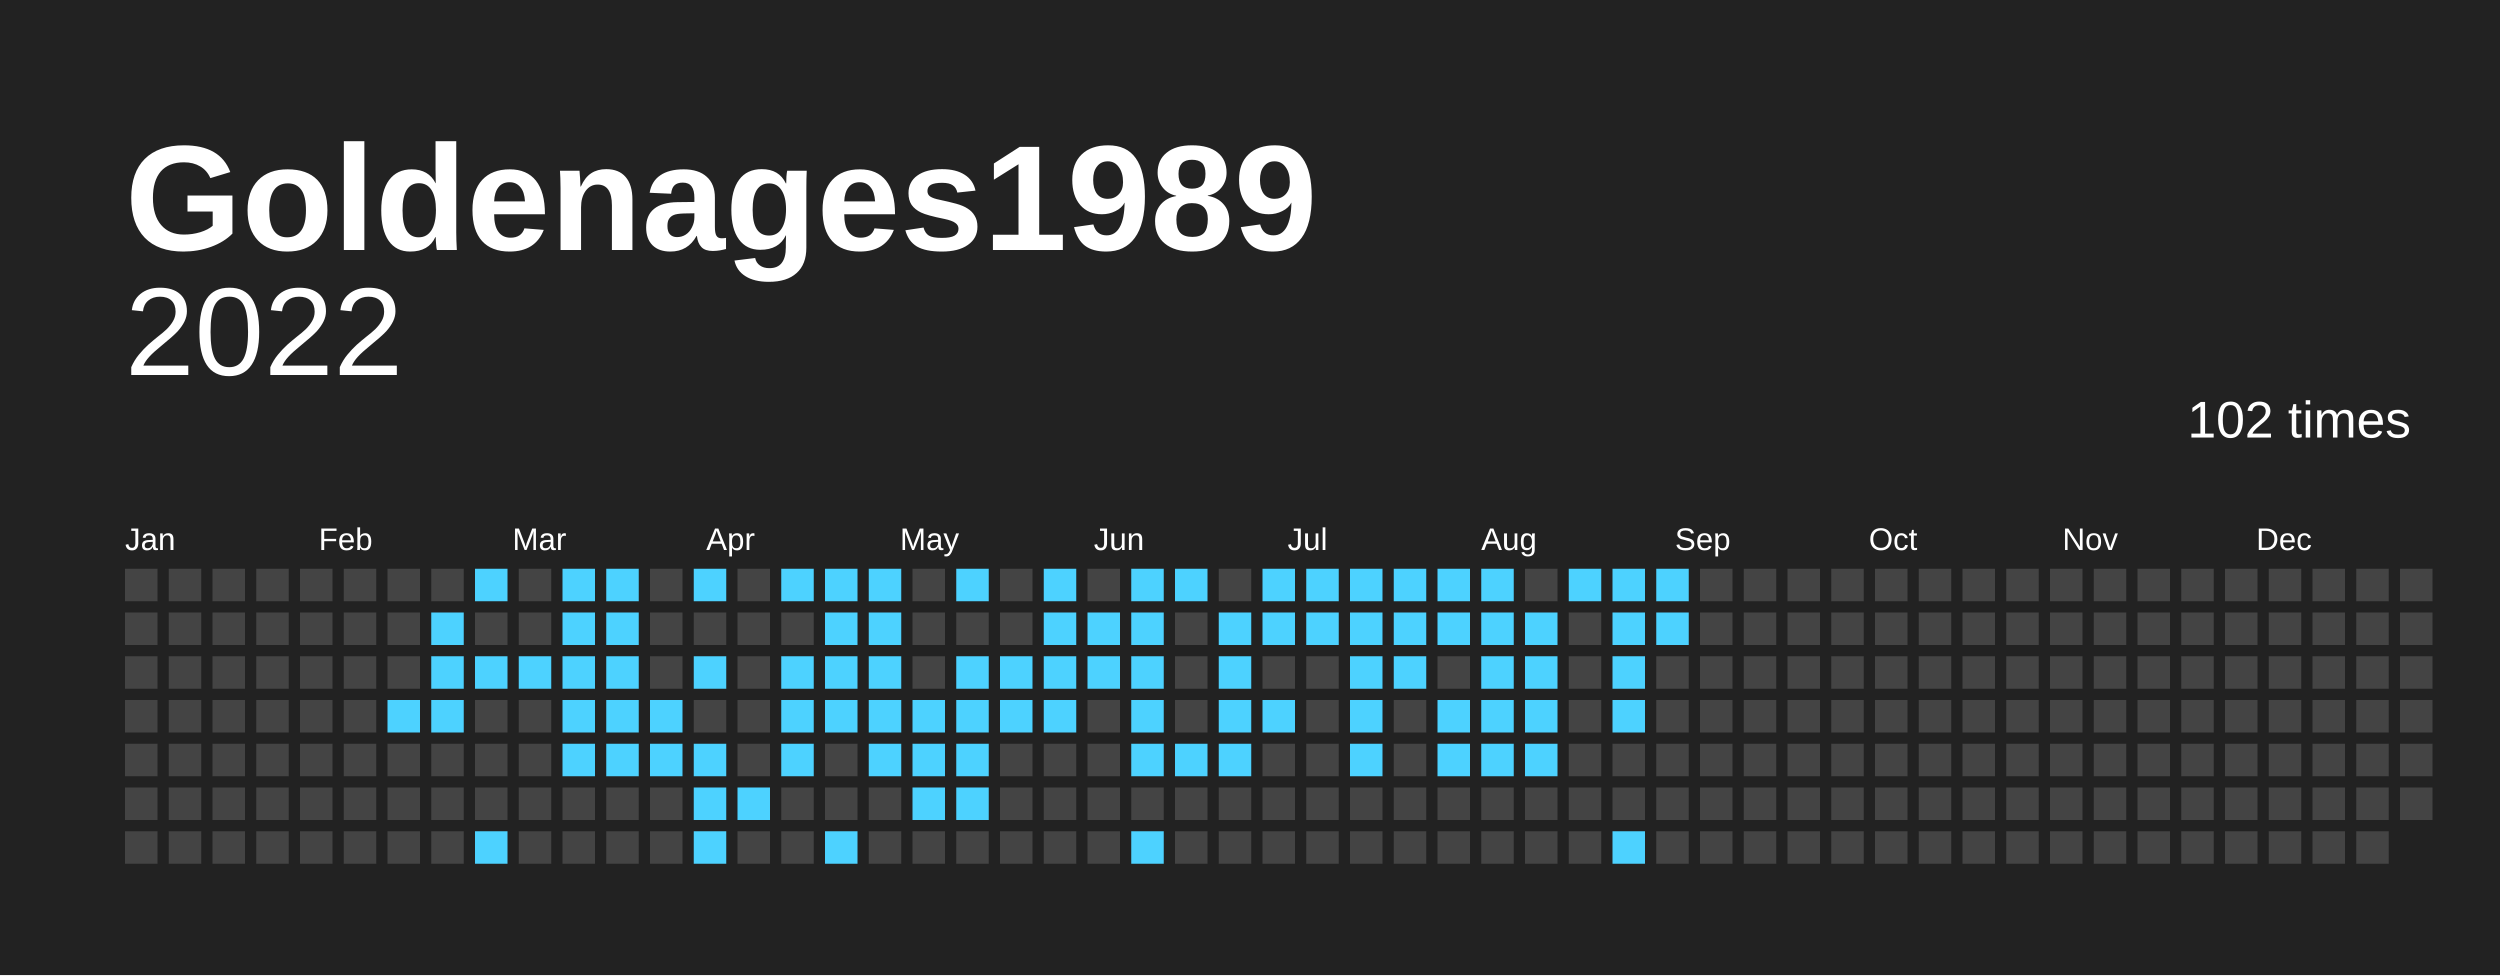
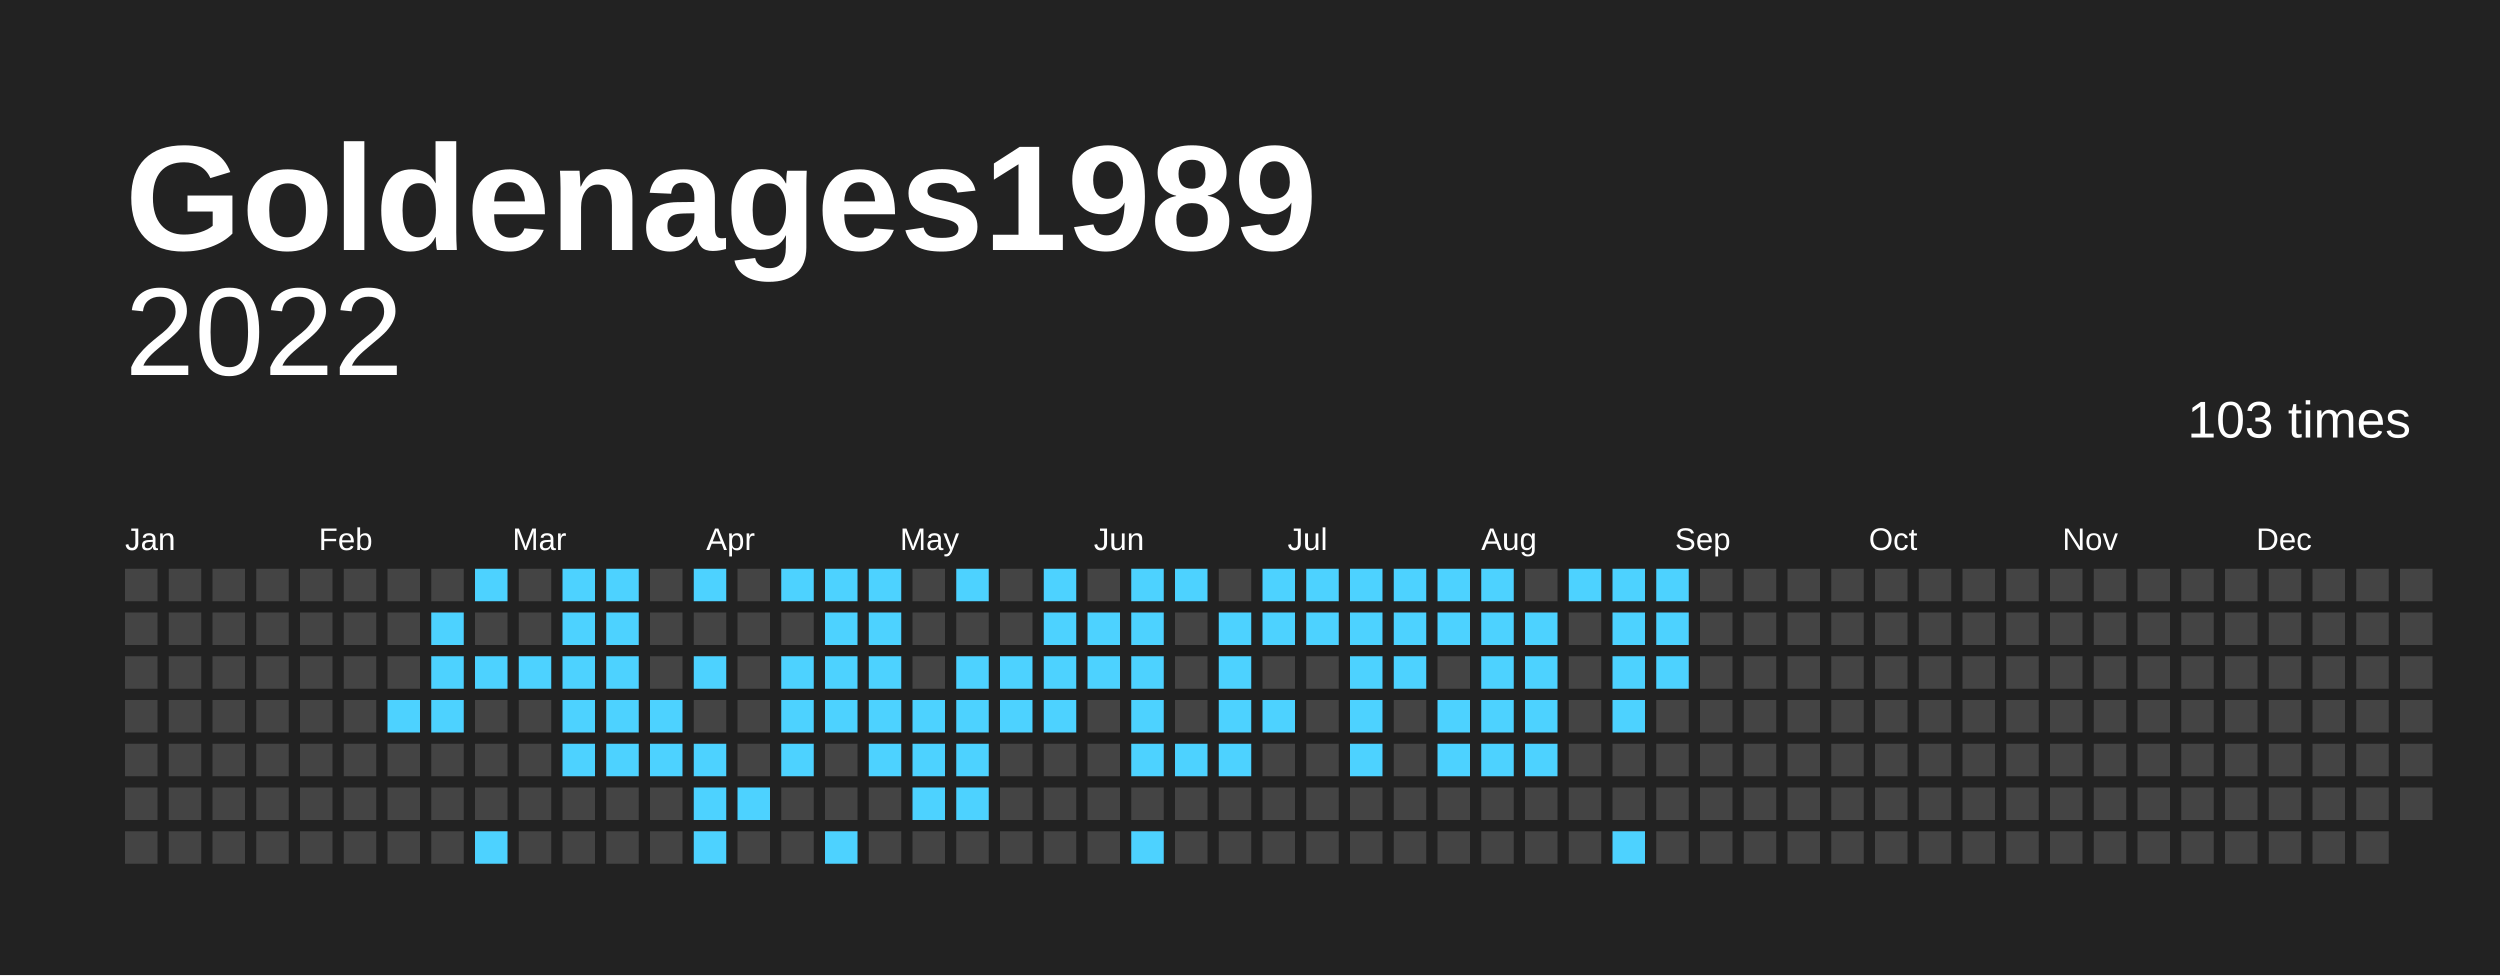
<svg xmlns="http://www.w3.org/2000/svg" baseProfile="full" height="78mm" version="1.1" viewBox="0,0,200,78" width="200mm">
  <defs />
  <rect fill="#222222" height="78" width="200" x="0" y="0" />
  <text fill="#FFFFFF" style="font-size:12px; font-family:Arial; font-weight:bold;" x="10" y="20">Goldenages1989</text>
  <text alignment-baseline="hanging" fill="#FFFFFF" style="font-size:10.0px; font-family:Arial;" x="10" y="30">2022</text>
-   <text alignment-baseline="hanging" fill="#FFFFFF" style="font-size:4.125px; font-family:Arial;" x="175" y="35">102 times</text>
+   <text alignment-baseline="hanging" fill="#FFFFFF" style="font-size:4.125px; font-family:Arial;" x="175" y="35">103 times</text>
  <text fill="#FFFFFF" style="font-size:2.5px; font-family:Arial" x="10.0" y="44">Jan</text>
  <text fill="#FFFFFF" style="font-size:2.5px; font-family:Arial" x="25.5" y="44">Feb</text>
  <text fill="#FFFFFF" style="font-size:2.5px; font-family:Arial" x="41.0" y="44">Mar</text>
  <text fill="#FFFFFF" style="font-size:2.5px; font-family:Arial" x="56.5" y="44">Apr</text>
  <text fill="#FFFFFF" style="font-size:2.5px; font-family:Arial" x="72.0" y="44">May</text>
  <text fill="#FFFFFF" style="font-size:2.5px; font-family:Arial" x="87.5" y="44">Jun</text>
  <text fill="#FFFFFF" style="font-size:2.5px; font-family:Arial" x="103.0" y="44">Jul</text>
  <text fill="#FFFFFF" style="font-size:2.5px; font-family:Arial" x="118.5" y="44">Aug</text>
  <text fill="#FFFFFF" style="font-size:2.5px; font-family:Arial" x="134.0" y="44">Sep</text>
  <text fill="#FFFFFF" style="font-size:2.5px; font-family:Arial" x="149.5" y="44">Oct</text>
  <text fill="#FFFFFF" style="font-size:2.5px; font-family:Arial" x="165.0" y="44">Nov</text>
  <text fill="#FFFFFF" style="font-size:2.5px; font-family:Arial" x="180.5" y="44">Dec</text>
  <rect fill="#444444" height="2.6" width="2.6" x="10.0" y="45.5" />
  <rect fill="#444444" height="2.6" width="2.6" x="10.0" y="49.0" />
  <rect fill="#444444" height="2.6" width="2.6" x="10.0" y="52.5" />
  <rect fill="#444444" height="2.6" width="2.6" x="10.0" y="56.0" />
  <rect fill="#444444" height="2.6" width="2.6" x="10.0" y="59.5" />
  <rect fill="#444444" height="2.6" width="2.6" x="10.0" y="63.0" />
  <rect fill="#444444" height="2.6" width="2.6" x="10.0" y="66.5" />
  <rect fill="#444444" height="2.6" width="2.6" x="13.5" y="45.5" />
  <rect fill="#444444" height="2.6" width="2.6" x="13.5" y="49.0" />
  <rect fill="#444444" height="2.6" width="2.6" x="13.5" y="52.5" />
  <rect fill="#444444" height="2.6" width="2.6" x="13.5" y="56.0" />
  <rect fill="#444444" height="2.6" width="2.6" x="13.5" y="59.5" />
  <rect fill="#444444" height="2.6" width="2.6" x="13.5" y="63.0" />
  <rect fill="#444444" height="2.6" width="2.6" x="13.5" y="66.5" />
  <rect fill="#444444" height="2.6" width="2.6" x="17.0" y="45.5" />
  <rect fill="#444444" height="2.6" width="2.6" x="17.0" y="49.0" />
  <rect fill="#444444" height="2.6" width="2.6" x="17.0" y="52.5" />
  <rect fill="#444444" height="2.6" width="2.6" x="17.0" y="56.0" />
  <rect fill="#444444" height="2.6" width="2.6" x="17.0" y="59.5" />
  <rect fill="#444444" height="2.6" width="2.6" x="17.0" y="63.0" />
  <rect fill="#444444" height="2.6" width="2.6" x="17.0" y="66.5" />
  <rect fill="#444444" height="2.6" width="2.6" x="20.5" y="45.5" />
  <rect fill="#444444" height="2.6" width="2.6" x="20.5" y="49.0" />
  <rect fill="#444444" height="2.6" width="2.6" x="20.5" y="52.5" />
  <rect fill="#444444" height="2.6" width="2.6" x="20.5" y="56.0" />
  <rect fill="#444444" height="2.6" width="2.6" x="20.5" y="59.5" />
  <rect fill="#444444" height="2.6" width="2.6" x="20.5" y="63.0" />
  <rect fill="#444444" height="2.6" width="2.6" x="20.5" y="66.5" />
  <rect fill="#444444" height="2.6" width="2.6" x="24.0" y="45.5" />
  <rect fill="#444444" height="2.6" width="2.6" x="24.0" y="49.0" />
  <rect fill="#444444" height="2.6" width="2.6" x="24.0" y="52.5" />
  <rect fill="#444444" height="2.6" width="2.6" x="24.0" y="56.0" />
  <rect fill="#444444" height="2.6" width="2.6" x="24.0" y="59.5" />
  <rect fill="#444444" height="2.6" width="2.6" x="24.0" y="63.0" />
  <rect fill="#444444" height="2.6" width="2.6" x="24.0" y="66.5" />
  <rect fill="#444444" height="2.6" width="2.6" x="27.5" y="45.5" />
  <rect fill="#444444" height="2.6" width="2.6" x="27.5" y="49.0" />
  <rect fill="#444444" height="2.6" width="2.6" x="27.5" y="52.5" />
  <rect fill="#444444" height="2.6" width="2.6" x="27.5" y="56.0" />
  <rect fill="#444444" height="2.6" width="2.6" x="27.5" y="59.5" />
  <rect fill="#444444" height="2.6" width="2.6" x="27.5" y="63.0" />
  <rect fill="#444444" height="2.6" width="2.6" x="27.5" y="66.5" />
  <rect fill="#444444" height="2.6" width="2.6" x="31.0" y="45.5" />
  <rect fill="#444444" height="2.6" width="2.6" x="31.0" y="49.0" />
  <rect fill="#444444" height="2.6" width="2.6" x="31.0" y="52.5" />
  <rect fill="#4DD2FF" height="2.6" width="2.6" x="31.0" y="56.0" />
  <rect fill="#444444" height="2.6" width="2.6" x="31.0" y="59.5" />
  <rect fill="#444444" height="2.6" width="2.6" x="31.0" y="63.0" />
  <rect fill="#444444" height="2.6" width="2.6" x="31.0" y="66.5" />
  <rect fill="#444444" height="2.6" width="2.6" x="34.5" y="45.5" />
  <rect fill="#4DD2FF" height="2.6" width="2.6" x="34.5" y="49.0" />
  <rect fill="#4DD2FF" height="2.6" width="2.6" x="34.5" y="52.5" />
  <rect fill="#4DD2FF" height="2.6" width="2.6" x="34.5" y="56.0" />
  <rect fill="#444444" height="2.6" width="2.6" x="34.5" y="59.5" />
  <rect fill="#444444" height="2.6" width="2.6" x="34.5" y="63.0" />
  <rect fill="#444444" height="2.6" width="2.6" x="34.5" y="66.5" />
  <rect fill="#4DD2FF" height="2.6" width="2.6" x="38.0" y="45.5" />
  <rect fill="#444444" height="2.6" width="2.6" x="38.0" y="49.0" />
  <rect fill="#4DD2FF" height="2.6" width="2.6" x="38.0" y="52.5" />
  <rect fill="#444444" height="2.6" width="2.6" x="38.0" y="56.0" />
  <rect fill="#444444" height="2.6" width="2.6" x="38.0" y="59.5" />
  <rect fill="#444444" height="2.6" width="2.6" x="38.0" y="63.0" />
  <rect fill="#4DD2FF" height="2.6" width="2.6" x="38.0" y="66.5" />
  <rect fill="#444444" height="2.6" width="2.6" x="41.5" y="45.5" />
  <rect fill="#444444" height="2.6" width="2.6" x="41.5" y="49.0" />
  <rect fill="#4DD2FF" height="2.6" width="2.6" x="41.5" y="52.5" />
  <rect fill="#444444" height="2.6" width="2.6" x="41.5" y="56.0" />
  <rect fill="#444444" height="2.6" width="2.6" x="41.5" y="59.5" />
  <rect fill="#444444" height="2.6" width="2.6" x="41.5" y="63.0" />
  <rect fill="#444444" height="2.6" width="2.6" x="41.5" y="66.5" />
  <rect fill="#4DD2FF" height="2.6" width="2.6" x="45.0" y="45.5" />
  <rect fill="#4DD2FF" height="2.6" width="2.6" x="45.0" y="49.0" />
  <rect fill="#4DD2FF" height="2.6" width="2.6" x="45.0" y="52.5" />
  <rect fill="#4DD2FF" height="2.6" width="2.6" x="45.0" y="56.0" />
  <rect fill="#4DD2FF" height="2.6" width="2.6" x="45.0" y="59.5" />
  <rect fill="#444444" height="2.6" width="2.6" x="45.0" y="63.0" />
  <rect fill="#444444" height="2.6" width="2.6" x="45.0" y="66.5" />
  <rect fill="#4DD2FF" height="2.6" width="2.6" x="48.5" y="45.5" />
  <rect fill="#4DD2FF" height="2.6" width="2.6" x="48.5" y="49.0" />
  <rect fill="#4DD2FF" height="2.6" width="2.6" x="48.5" y="52.5" />
  <rect fill="#4DD2FF" height="2.6" width="2.6" x="48.5" y="56.0" />
  <rect fill="#4DD2FF" height="2.6" width="2.6" x="48.5" y="59.5" />
  <rect fill="#444444" height="2.6" width="2.6" x="48.5" y="63.0" />
  <rect fill="#444444" height="2.6" width="2.6" x="48.5" y="66.5" />
  <rect fill="#444444" height="2.6" width="2.6" x="52.0" y="45.5" />
  <rect fill="#444444" height="2.6" width="2.6" x="52.0" y="49.0" />
  <rect fill="#444444" height="2.6" width="2.6" x="52.0" y="52.5" />
  <rect fill="#4DD2FF" height="2.6" width="2.6" x="52.0" y="56.0" />
  <rect fill="#4DD2FF" height="2.6" width="2.6" x="52.0" y="59.5" />
  <rect fill="#444444" height="2.6" width="2.6" x="52.0" y="63.0" />
  <rect fill="#444444" height="2.6" width="2.6" x="52.0" y="66.5" />
  <rect fill="#4DD2FF" height="2.6" width="2.6" x="55.5" y="45.5" />
  <rect fill="#444444" height="2.6" width="2.6" x="55.5" y="49.0" />
  <rect fill="#4DD2FF" height="2.6" width="2.6" x="55.5" y="52.5" />
  <rect fill="#444444" height="2.6" width="2.6" x="55.5" y="56.0" />
  <rect fill="#4DD2FF" height="2.6" width="2.6" x="55.5" y="59.5" />
  <rect fill="#4DD2FF" height="2.6" width="2.6" x="55.5" y="63.0" />
  <rect fill="#4DD2FF" height="2.6" width="2.6" x="55.5" y="66.5" />
  <rect fill="#444444" height="2.6" width="2.6" x="59.0" y="45.5" />
  <rect fill="#444444" height="2.6" width="2.6" x="59.0" y="49.0" />
  <rect fill="#444444" height="2.6" width="2.6" x="59.0" y="52.5" />
  <rect fill="#444444" height="2.6" width="2.6" x="59.0" y="56.0" />
  <rect fill="#444444" height="2.6" width="2.6" x="59.0" y="59.5" />
  <rect fill="#4DD2FF" height="2.6" width="2.6" x="59.0" y="63.0" />
  <rect fill="#444444" height="2.6" width="2.6" x="59.0" y="66.5" />
  <rect fill="#4DD2FF" height="2.6" width="2.6" x="62.5" y="45.5" />
  <rect fill="#444444" height="2.6" width="2.6" x="62.5" y="49.0" />
  <rect fill="#4DD2FF" height="2.6" width="2.6" x="62.5" y="52.5" />
  <rect fill="#4DD2FF" height="2.6" width="2.6" x="62.5" y="56.0" />
  <rect fill="#4DD2FF" height="2.6" width="2.6" x="62.5" y="59.5" />
  <rect fill="#444444" height="2.6" width="2.6" x="62.5" y="63.0" />
  <rect fill="#444444" height="2.6" width="2.6" x="62.5" y="66.5" />
  <rect fill="#4DD2FF" height="2.6" width="2.6" x="66.0" y="45.5" />
  <rect fill="#4DD2FF" height="2.6" width="2.6" x="66.0" y="49.0" />
  <rect fill="#4DD2FF" height="2.6" width="2.6" x="66.0" y="52.5" />
  <rect fill="#4DD2FF" height="2.6" width="2.6" x="66.0" y="56.0" />
  <rect fill="#444444" height="2.6" width="2.6" x="66.0" y="59.5" />
  <rect fill="#444444" height="2.6" width="2.6" x="66.0" y="63.0" />
  <rect fill="#4DD2FF" height="2.6" width="2.6" x="66.0" y="66.5" />
  <rect fill="#4DD2FF" height="2.6" width="2.6" x="69.5" y="45.5" />
  <rect fill="#4DD2FF" height="2.6" width="2.6" x="69.5" y="49.0" />
  <rect fill="#4DD2FF" height="2.6" width="2.6" x="69.5" y="52.5" />
  <rect fill="#4DD2FF" height="2.6" width="2.6" x="69.5" y="56.0" />
  <rect fill="#4DD2FF" height="2.6" width="2.6" x="69.5" y="59.5" />
  <rect fill="#444444" height="2.6" width="2.6" x="69.5" y="63.0" />
  <rect fill="#444444" height="2.6" width="2.6" x="69.5" y="66.5" />
  <rect fill="#444444" height="2.6" width="2.6" x="73.0" y="45.5" />
  <rect fill="#444444" height="2.6" width="2.6" x="73.0" y="49.0" />
  <rect fill="#444444" height="2.6" width="2.6" x="73.0" y="52.5" />
  <rect fill="#4DD2FF" height="2.6" width="2.6" x="73.0" y="56.0" />
  <rect fill="#4DD2FF" height="2.6" width="2.6" x="73.0" y="59.5" />
  <rect fill="#4DD2FF" height="2.6" width="2.6" x="73.0" y="63.0" />
  <rect fill="#444444" height="2.6" width="2.6" x="73.0" y="66.5" />
  <rect fill="#4DD2FF" height="2.6" width="2.6" x="76.5" y="45.5" />
  <rect fill="#444444" height="2.6" width="2.6" x="76.5" y="49.0" />
  <rect fill="#4DD2FF" height="2.6" width="2.6" x="76.5" y="52.5" />
  <rect fill="#4DD2FF" height="2.6" width="2.6" x="76.5" y="56.0" />
  <rect fill="#4DD2FF" height="2.6" width="2.6" x="76.5" y="59.5" />
  <rect fill="#4DD2FF" height="2.6" width="2.6" x="76.5" y="63.0" />
  <rect fill="#444444" height="2.6" width="2.6" x="76.5" y="66.5" />
  <rect fill="#444444" height="2.6" width="2.6" x="80.0" y="45.5" />
  <rect fill="#444444" height="2.6" width="2.6" x="80.0" y="49.0" />
  <rect fill="#4DD2FF" height="2.6" width="2.6" x="80.0" y="52.5" />
  <rect fill="#4DD2FF" height="2.6" width="2.6" x="80.0" y="56.0" />
  <rect fill="#444444" height="2.6" width="2.6" x="80.0" y="59.5" />
  <rect fill="#444444" height="2.6" width="2.6" x="80.0" y="63.0" />
  <rect fill="#444444" height="2.6" width="2.6" x="80.0" y="66.5" />
  <rect fill="#4DD2FF" height="2.6" width="2.6" x="83.5" y="45.5" />
  <rect fill="#4DD2FF" height="2.6" width="2.6" x="83.5" y="49.0" />
  <rect fill="#4DD2FF" height="2.6" width="2.6" x="83.5" y="52.5" />
  <rect fill="#4DD2FF" height="2.6" width="2.6" x="83.5" y="56.0" />
  <rect fill="#444444" height="2.6" width="2.6" x="83.5" y="59.5" />
  <rect fill="#444444" height="2.6" width="2.6" x="83.5" y="63.0" />
  <rect fill="#444444" height="2.6" width="2.6" x="83.5" y="66.5" />
  <rect fill="#444444" height="2.6" width="2.6" x="87.0" y="45.5" />
  <rect fill="#4DD2FF" height="2.6" width="2.6" x="87.0" y="49.0" />
  <rect fill="#4DD2FF" height="2.6" width="2.6" x="87.0" y="52.5" />
  <rect fill="#444444" height="2.6" width="2.6" x="87.0" y="56.0" />
  <rect fill="#444444" height="2.6" width="2.6" x="87.0" y="59.5" />
  <rect fill="#444444" height="2.6" width="2.6" x="87.0" y="63.0" />
  <rect fill="#444444" height="2.6" width="2.6" x="87.0" y="66.5" />
  <rect fill="#4DD2FF" height="2.6" width="2.6" x="90.5" y="45.5" />
  <rect fill="#4DD2FF" height="2.6" width="2.6" x="90.5" y="49.0" />
  <rect fill="#4DD2FF" height="2.6" width="2.6" x="90.5" y="52.5" />
  <rect fill="#4DD2FF" height="2.6" width="2.6" x="90.5" y="56.0" />
  <rect fill="#4DD2FF" height="2.6" width="2.6" x="90.5" y="59.5" />
  <rect fill="#444444" height="2.6" width="2.6" x="90.5" y="63.0" />
  <rect fill="#4DD2FF" height="2.6" width="2.6" x="90.5" y="66.5" />
  <rect fill="#4DD2FF" height="2.6" width="2.6" x="94.0" y="45.5" />
  <rect fill="#444444" height="2.6" width="2.6" x="94.0" y="49.0" />
  <rect fill="#444444" height="2.6" width="2.6" x="94.0" y="52.5" />
  <rect fill="#444444" height="2.6" width="2.6" x="94.0" y="56.0" />
  <rect fill="#4DD2FF" height="2.6" width="2.6" x="94.0" y="59.5" />
  <rect fill="#444444" height="2.6" width="2.6" x="94.0" y="63.0" />
  <rect fill="#444444" height="2.6" width="2.6" x="94.0" y="66.5" />
  <rect fill="#444444" height="2.6" width="2.6" x="97.5" y="45.5" />
  <rect fill="#4DD2FF" height="2.6" width="2.6" x="97.5" y="49.0" />
  <rect fill="#4DD2FF" height="2.6" width="2.6" x="97.5" y="52.5" />
  <rect fill="#4DD2FF" height="2.6" width="2.6" x="97.5" y="56.0" />
  <rect fill="#4DD2FF" height="2.6" width="2.6" x="97.5" y="59.5" />
  <rect fill="#444444" height="2.6" width="2.6" x="97.5" y="63.0" />
  <rect fill="#444444" height="2.6" width="2.6" x="97.5" y="66.5" />
  <rect fill="#4DD2FF" height="2.6" width="2.6" x="101.0" y="45.5" />
  <rect fill="#4DD2FF" height="2.6" width="2.6" x="101.0" y="49.0" />
  <rect fill="#444444" height="2.6" width="2.6" x="101.0" y="52.5" />
  <rect fill="#4DD2FF" height="2.6" width="2.6" x="101.0" y="56.0" />
  <rect fill="#444444" height="2.6" width="2.6" x="101.0" y="59.5" />
  <rect fill="#444444" height="2.6" width="2.6" x="101.0" y="63.0" />
  <rect fill="#444444" height="2.6" width="2.6" x="101.0" y="66.5" />
  <rect fill="#4DD2FF" height="2.6" width="2.6" x="104.5" y="45.5" />
  <rect fill="#4DD2FF" height="2.6" width="2.6" x="104.5" y="49.0" />
  <rect fill="#444444" height="2.6" width="2.6" x="104.5" y="52.5" />
  <rect fill="#444444" height="2.6" width="2.6" x="104.5" y="56.0" />
  <rect fill="#444444" height="2.6" width="2.6" x="104.5" y="59.5" />
  <rect fill="#444444" height="2.6" width="2.6" x="104.5" y="63.0" />
  <rect fill="#444444" height="2.6" width="2.6" x="104.5" y="66.5" />
  <rect fill="#4DD2FF" height="2.6" width="2.6" x="108.0" y="45.5" />
  <rect fill="#4DD2FF" height="2.6" width="2.6" x="108.0" y="49.0" />
  <rect fill="#4DD2FF" height="2.6" width="2.6" x="108.0" y="52.5" />
  <rect fill="#4DD2FF" height="2.6" width="2.6" x="108.0" y="56.0" />
  <rect fill="#4DD2FF" height="2.6" width="2.6" x="108.0" y="59.5" />
  <rect fill="#444444" height="2.6" width="2.6" x="108.0" y="63.0" />
  <rect fill="#444444" height="2.6" width="2.6" x="108.0" y="66.5" />
  <rect fill="#4DD2FF" height="2.6" width="2.6" x="111.5" y="45.5" />
  <rect fill="#4DD2FF" height="2.6" width="2.6" x="111.5" y="49.0" />
  <rect fill="#4DD2FF" height="2.6" width="2.6" x="111.5" y="52.5" />
  <rect fill="#444444" height="2.6" width="2.6" x="111.5" y="56.0" />
  <rect fill="#444444" height="2.6" width="2.6" x="111.5" y="59.5" />
  <rect fill="#444444" height="2.6" width="2.6" x="111.5" y="63.0" />
  <rect fill="#444444" height="2.6" width="2.6" x="111.5" y="66.5" />
  <rect fill="#4DD2FF" height="2.6" width="2.6" x="115.0" y="45.5" />
  <rect fill="#4DD2FF" height="2.6" width="2.6" x="115.0" y="49.0" />
  <rect fill="#444444" height="2.6" width="2.6" x="115.0" y="52.5" />
  <rect fill="#4DD2FF" height="2.6" width="2.6" x="115.0" y="56.0" />
  <rect fill="#4DD2FF" height="2.6" width="2.6" x="115.0" y="59.5" />
  <rect fill="#444444" height="2.6" width="2.6" x="115.0" y="63.0" />
  <rect fill="#444444" height="2.6" width="2.6" x="115.0" y="66.5" />
  <rect fill="#4DD2FF" height="2.6" width="2.6" x="118.5" y="45.5" />
  <rect fill="#4DD2FF" height="2.6" width="2.6" x="118.5" y="49.0" />
  <rect fill="#4DD2FF" height="2.6" width="2.6" x="118.5" y="52.5" />
  <rect fill="#4DD2FF" height="2.6" width="2.6" x="118.5" y="56.0" />
  <rect fill="#4DD2FF" height="2.6" width="2.6" x="118.5" y="59.5" />
  <rect fill="#444444" height="2.6" width="2.6" x="118.5" y="63.0" />
  <rect fill="#444444" height="2.6" width="2.6" x="118.5" y="66.5" />
  <rect fill="#444444" height="2.6" width="2.6" x="122.0" y="45.5" />
  <rect fill="#4DD2FF" height="2.6" width="2.6" x="122.0" y="49.0" />
  <rect fill="#4DD2FF" height="2.6" width="2.6" x="122.0" y="52.5" />
  <rect fill="#4DD2FF" height="2.6" width="2.6" x="122.0" y="56.0" />
  <rect fill="#4DD2FF" height="2.6" width="2.6" x="122.0" y="59.5" />
  <rect fill="#444444" height="2.6" width="2.6" x="122.0" y="63.0" />
  <rect fill="#444444" height="2.6" width="2.6" x="122.0" y="66.5" />
  <rect fill="#4DD2FF" height="2.6" width="2.6" x="125.5" y="45.5" />
  <rect fill="#444444" height="2.6" width="2.6" x="125.5" y="49.0" />
  <rect fill="#444444" height="2.6" width="2.6" x="125.5" y="52.5" />
  <rect fill="#444444" height="2.6" width="2.6" x="125.5" y="56.0" />
  <rect fill="#444444" height="2.6" width="2.6" x="125.5" y="59.5" />
  <rect fill="#444444" height="2.6" width="2.6" x="125.5" y="63.0" />
  <rect fill="#444444" height="2.6" width="2.6" x="125.5" y="66.5" />
  <rect fill="#4DD2FF" height="2.6" width="2.6" x="129.0" y="45.5" />
  <rect fill="#4DD2FF" height="2.6" width="2.6" x="129.0" y="49.0" />
  <rect fill="#4DD2FF" height="2.6" width="2.6" x="129.0" y="52.5" />
  <rect fill="#4DD2FF" height="2.6" width="2.6" x="129.0" y="56.0" />
  <rect fill="#444444" height="2.6" width="2.6" x="129.0" y="59.5" />
  <rect fill="#444444" height="2.6" width="2.6" x="129.0" y="63.0" />
  <rect fill="#4DD2FF" height="2.6" width="2.6" x="129.0" y="66.5" />
  <rect fill="#4DD2FF" height="2.6" width="2.6" x="132.5" y="45.5" />
  <rect fill="#4DD2FF" height="2.6" width="2.6" x="132.5" y="49.0" />
-   <rect fill="#444444" height="2.6" width="2.6" x="132.5" y="52.5" />
+   <rect fill="#4DD2FF" height="2.6" width="2.6" x="132.5" y="52.5" />
  <rect fill="#444444" height="2.6" width="2.6" x="132.5" y="56.0" />
  <rect fill="#444444" height="2.6" width="2.6" x="132.5" y="59.5" />
  <rect fill="#444444" height="2.6" width="2.6" x="132.5" y="63.0" />
  <rect fill="#444444" height="2.6" width="2.6" x="132.5" y="66.5" />
  <rect fill="#444444" height="2.6" width="2.6" x="136.0" y="45.5" />
  <rect fill="#444444" height="2.6" width="2.6" x="136.0" y="49.0" />
  <rect fill="#444444" height="2.6" width="2.6" x="136.0" y="52.5" />
  <rect fill="#444444" height="2.6" width="2.6" x="136.0" y="56.0" />
  <rect fill="#444444" height="2.6" width="2.6" x="136.0" y="59.5" />
  <rect fill="#444444" height="2.6" width="2.6" x="136.0" y="63.0" />
  <rect fill="#444444" height="2.6" width="2.6" x="136.0" y="66.5" />
  <rect fill="#444444" height="2.6" width="2.6" x="139.5" y="45.5" />
  <rect fill="#444444" height="2.6" width="2.6" x="139.5" y="49.0" />
  <rect fill="#444444" height="2.6" width="2.6" x="139.5" y="52.5" />
  <rect fill="#444444" height="2.6" width="2.6" x="139.5" y="56.0" />
  <rect fill="#444444" height="2.6" width="2.6" x="139.5" y="59.5" />
  <rect fill="#444444" height="2.6" width="2.6" x="139.5" y="63.0" />
  <rect fill="#444444" height="2.6" width="2.6" x="139.5" y="66.5" />
  <rect fill="#444444" height="2.6" width="2.6" x="143.0" y="45.5" />
  <rect fill="#444444" height="2.6" width="2.6" x="143.0" y="49.0" />
  <rect fill="#444444" height="2.6" width="2.6" x="143.0" y="52.5" />
  <rect fill="#444444" height="2.6" width="2.6" x="143.0" y="56.0" />
  <rect fill="#444444" height="2.6" width="2.6" x="143.0" y="59.5" />
  <rect fill="#444444" height="2.6" width="2.6" x="143.0" y="63.0" />
  <rect fill="#444444" height="2.6" width="2.6" x="143.0" y="66.5" />
  <rect fill="#444444" height="2.6" width="2.6" x="146.5" y="45.5" />
  <rect fill="#444444" height="2.6" width="2.6" x="146.5" y="49.0" />
  <rect fill="#444444" height="2.6" width="2.6" x="146.5" y="52.5" />
  <rect fill="#444444" height="2.6" width="2.6" x="146.5" y="56.0" />
  <rect fill="#444444" height="2.6" width="2.6" x="146.5" y="59.5" />
  <rect fill="#444444" height="2.6" width="2.6" x="146.5" y="63.0" />
  <rect fill="#444444" height="2.6" width="2.6" x="146.5" y="66.5" />
  <rect fill="#444444" height="2.6" width="2.6" x="150.0" y="45.5" />
  <rect fill="#444444" height="2.6" width="2.6" x="150.0" y="49.0" />
  <rect fill="#444444" height="2.6" width="2.6" x="150.0" y="52.5" />
  <rect fill="#444444" height="2.6" width="2.6" x="150.0" y="56.0" />
  <rect fill="#444444" height="2.6" width="2.6" x="150.0" y="59.5" />
  <rect fill="#444444" height="2.6" width="2.6" x="150.0" y="63.0" />
  <rect fill="#444444" height="2.6" width="2.6" x="150.0" y="66.5" />
  <rect fill="#444444" height="2.6" width="2.6" x="153.5" y="45.5" />
  <rect fill="#444444" height="2.6" width="2.6" x="153.5" y="49.0" />
  <rect fill="#444444" height="2.6" width="2.6" x="153.5" y="52.5" />
  <rect fill="#444444" height="2.6" width="2.6" x="153.5" y="56.0" />
  <rect fill="#444444" height="2.6" width="2.6" x="153.5" y="59.5" />
  <rect fill="#444444" height="2.6" width="2.6" x="153.5" y="63.0" />
  <rect fill="#444444" height="2.6" width="2.6" x="153.5" y="66.5" />
  <rect fill="#444444" height="2.6" width="2.6" x="157.0" y="45.5" />
  <rect fill="#444444" height="2.6" width="2.6" x="157.0" y="49.0" />
  <rect fill="#444444" height="2.6" width="2.6" x="157.0" y="52.5" />
  <rect fill="#444444" height="2.6" width="2.6" x="157.0" y="56.0" />
  <rect fill="#444444" height="2.6" width="2.6" x="157.0" y="59.5" />
  <rect fill="#444444" height="2.6" width="2.6" x="157.0" y="63.0" />
  <rect fill="#444444" height="2.6" width="2.6" x="157.0" y="66.5" />
  <rect fill="#444444" height="2.6" width="2.6" x="160.5" y="45.5" />
  <rect fill="#444444" height="2.6" width="2.6" x="160.5" y="49.0" />
  <rect fill="#444444" height="2.6" width="2.6" x="160.5" y="52.5" />
  <rect fill="#444444" height="2.6" width="2.6" x="160.5" y="56.0" />
  <rect fill="#444444" height="2.6" width="2.6" x="160.5" y="59.5" />
  <rect fill="#444444" height="2.6" width="2.6" x="160.5" y="63.0" />
  <rect fill="#444444" height="2.6" width="2.6" x="160.5" y="66.5" />
  <rect fill="#444444" height="2.6" width="2.6" x="164.0" y="45.5" />
  <rect fill="#444444" height="2.6" width="2.6" x="164.0" y="49.0" />
  <rect fill="#444444" height="2.6" width="2.6" x="164.0" y="52.5" />
  <rect fill="#444444" height="2.6" width="2.6" x="164.0" y="56.0" />
  <rect fill="#444444" height="2.6" width="2.6" x="164.0" y="59.5" />
  <rect fill="#444444" height="2.6" width="2.6" x="164.0" y="63.0" />
  <rect fill="#444444" height="2.6" width="2.6" x="164.0" y="66.5" />
  <rect fill="#444444" height="2.6" width="2.6" x="167.5" y="45.5" />
  <rect fill="#444444" height="2.6" width="2.6" x="167.5" y="49.0" />
  <rect fill="#444444" height="2.6" width="2.6" x="167.5" y="52.5" />
  <rect fill="#444444" height="2.6" width="2.6" x="167.5" y="56.0" />
  <rect fill="#444444" height="2.6" width="2.6" x="167.5" y="59.5" />
  <rect fill="#444444" height="2.6" width="2.6" x="167.5" y="63.0" />
  <rect fill="#444444" height="2.6" width="2.6" x="167.5" y="66.5" />
  <rect fill="#444444" height="2.6" width="2.6" x="171.0" y="45.5" />
  <rect fill="#444444" height="2.6" width="2.6" x="171.0" y="49.0" />
  <rect fill="#444444" height="2.6" width="2.6" x="171.0" y="52.5" />
  <rect fill="#444444" height="2.6" width="2.6" x="171.0" y="56.0" />
  <rect fill="#444444" height="2.6" width="2.6" x="171.0" y="59.5" />
  <rect fill="#444444" height="2.6" width="2.6" x="171.0" y="63.0" />
  <rect fill="#444444" height="2.6" width="2.6" x="171.0" y="66.5" />
  <rect fill="#444444" height="2.6" width="2.6" x="174.5" y="45.5" />
  <rect fill="#444444" height="2.6" width="2.6" x="174.5" y="49.0" />
  <rect fill="#444444" height="2.6" width="2.6" x="174.5" y="52.5" />
  <rect fill="#444444" height="2.6" width="2.6" x="174.5" y="56.0" />
  <rect fill="#444444" height="2.6" width="2.6" x="174.5" y="59.5" />
  <rect fill="#444444" height="2.6" width="2.6" x="174.5" y="63.0" />
  <rect fill="#444444" height="2.6" width="2.6" x="174.5" y="66.5" />
  <rect fill="#444444" height="2.6" width="2.6" x="178.0" y="45.5" />
  <rect fill="#444444" height="2.6" width="2.6" x="178.0" y="49.0" />
  <rect fill="#444444" height="2.6" width="2.6" x="178.0" y="52.5" />
  <rect fill="#444444" height="2.6" width="2.6" x="178.0" y="56.0" />
  <rect fill="#444444" height="2.6" width="2.6" x="178.0" y="59.5" />
  <rect fill="#444444" height="2.6" width="2.6" x="178.0" y="63.0" />
  <rect fill="#444444" height="2.6" width="2.6" x="178.0" y="66.5" />
  <rect fill="#444444" height="2.6" width="2.6" x="181.5" y="45.5" />
  <rect fill="#444444" height="2.6" width="2.6" x="181.5" y="49.0" />
  <rect fill="#444444" height="2.6" width="2.6" x="181.5" y="52.5" />
  <rect fill="#444444" height="2.6" width="2.6" x="181.5" y="56.0" />
  <rect fill="#444444" height="2.6" width="2.6" x="181.5" y="59.5" />
  <rect fill="#444444" height="2.6" width="2.6" x="181.5" y="63.0" />
  <rect fill="#444444" height="2.6" width="2.6" x="181.5" y="66.5" />
  <rect fill="#444444" height="2.6" width="2.6" x="185.0" y="45.5" />
  <rect fill="#444444" height="2.6" width="2.6" x="185.0" y="49.0" />
  <rect fill="#444444" height="2.6" width="2.6" x="185.0" y="52.5" />
  <rect fill="#444444" height="2.6" width="2.6" x="185.0" y="56.0" />
  <rect fill="#444444" height="2.6" width="2.6" x="185.0" y="59.5" />
  <rect fill="#444444" height="2.6" width="2.6" x="185.0" y="63.0" />
  <rect fill="#444444" height="2.6" width="2.6" x="185.0" y="66.5" />
  <rect fill="#444444" height="2.6" width="2.6" x="188.5" y="45.5" />
  <rect fill="#444444" height="2.6" width="2.6" x="188.5" y="49.0" />
  <rect fill="#444444" height="2.6" width="2.6" x="188.5" y="52.5" />
  <rect fill="#444444" height="2.6" width="2.6" x="188.5" y="56.0" />
  <rect fill="#444444" height="2.6" width="2.6" x="188.5" y="59.5" />
  <rect fill="#444444" height="2.6" width="2.6" x="188.5" y="63.0" />
  <rect fill="#444444" height="2.6" width="2.6" x="188.5" y="66.5" />
  <rect fill="#444444" height="2.6" width="2.6" x="192.0" y="45.5" />
  <rect fill="#444444" height="2.6" width="2.6" x="192.0" y="49.0" />
  <rect fill="#444444" height="2.6" width="2.6" x="192.0" y="52.5" />
  <rect fill="#444444" height="2.6" width="2.6" x="192.0" y="56.0" />
  <rect fill="#444444" height="2.6" width="2.6" x="192.0" y="59.5" />
  <rect fill="#444444" height="2.6" width="2.6" x="192.0" y="63.0" />
</svg>
